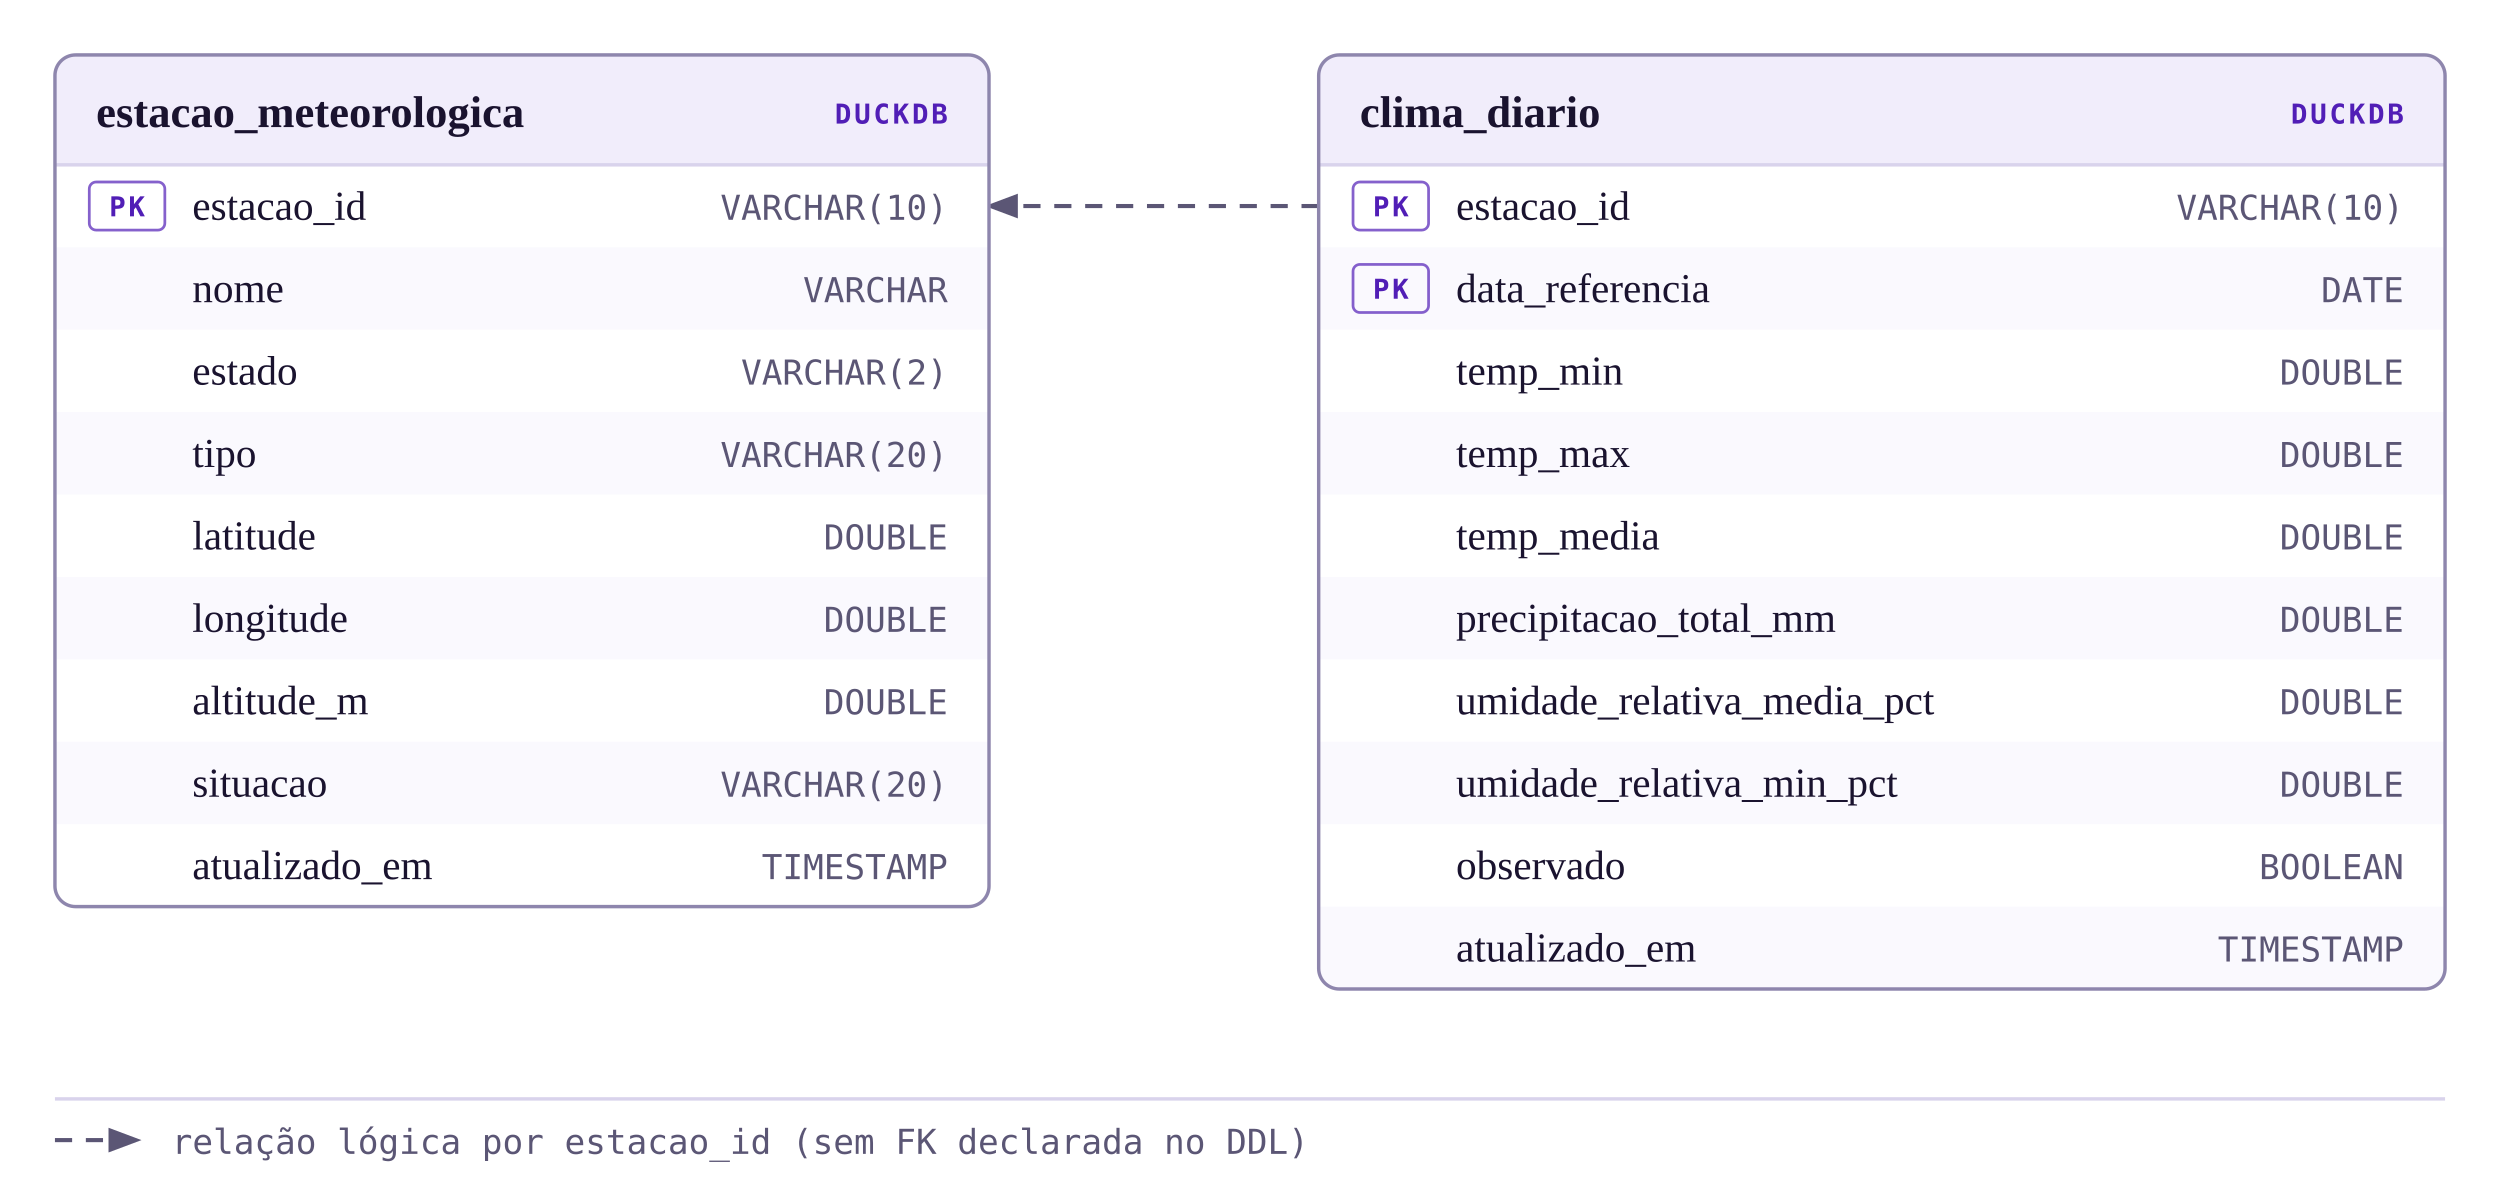
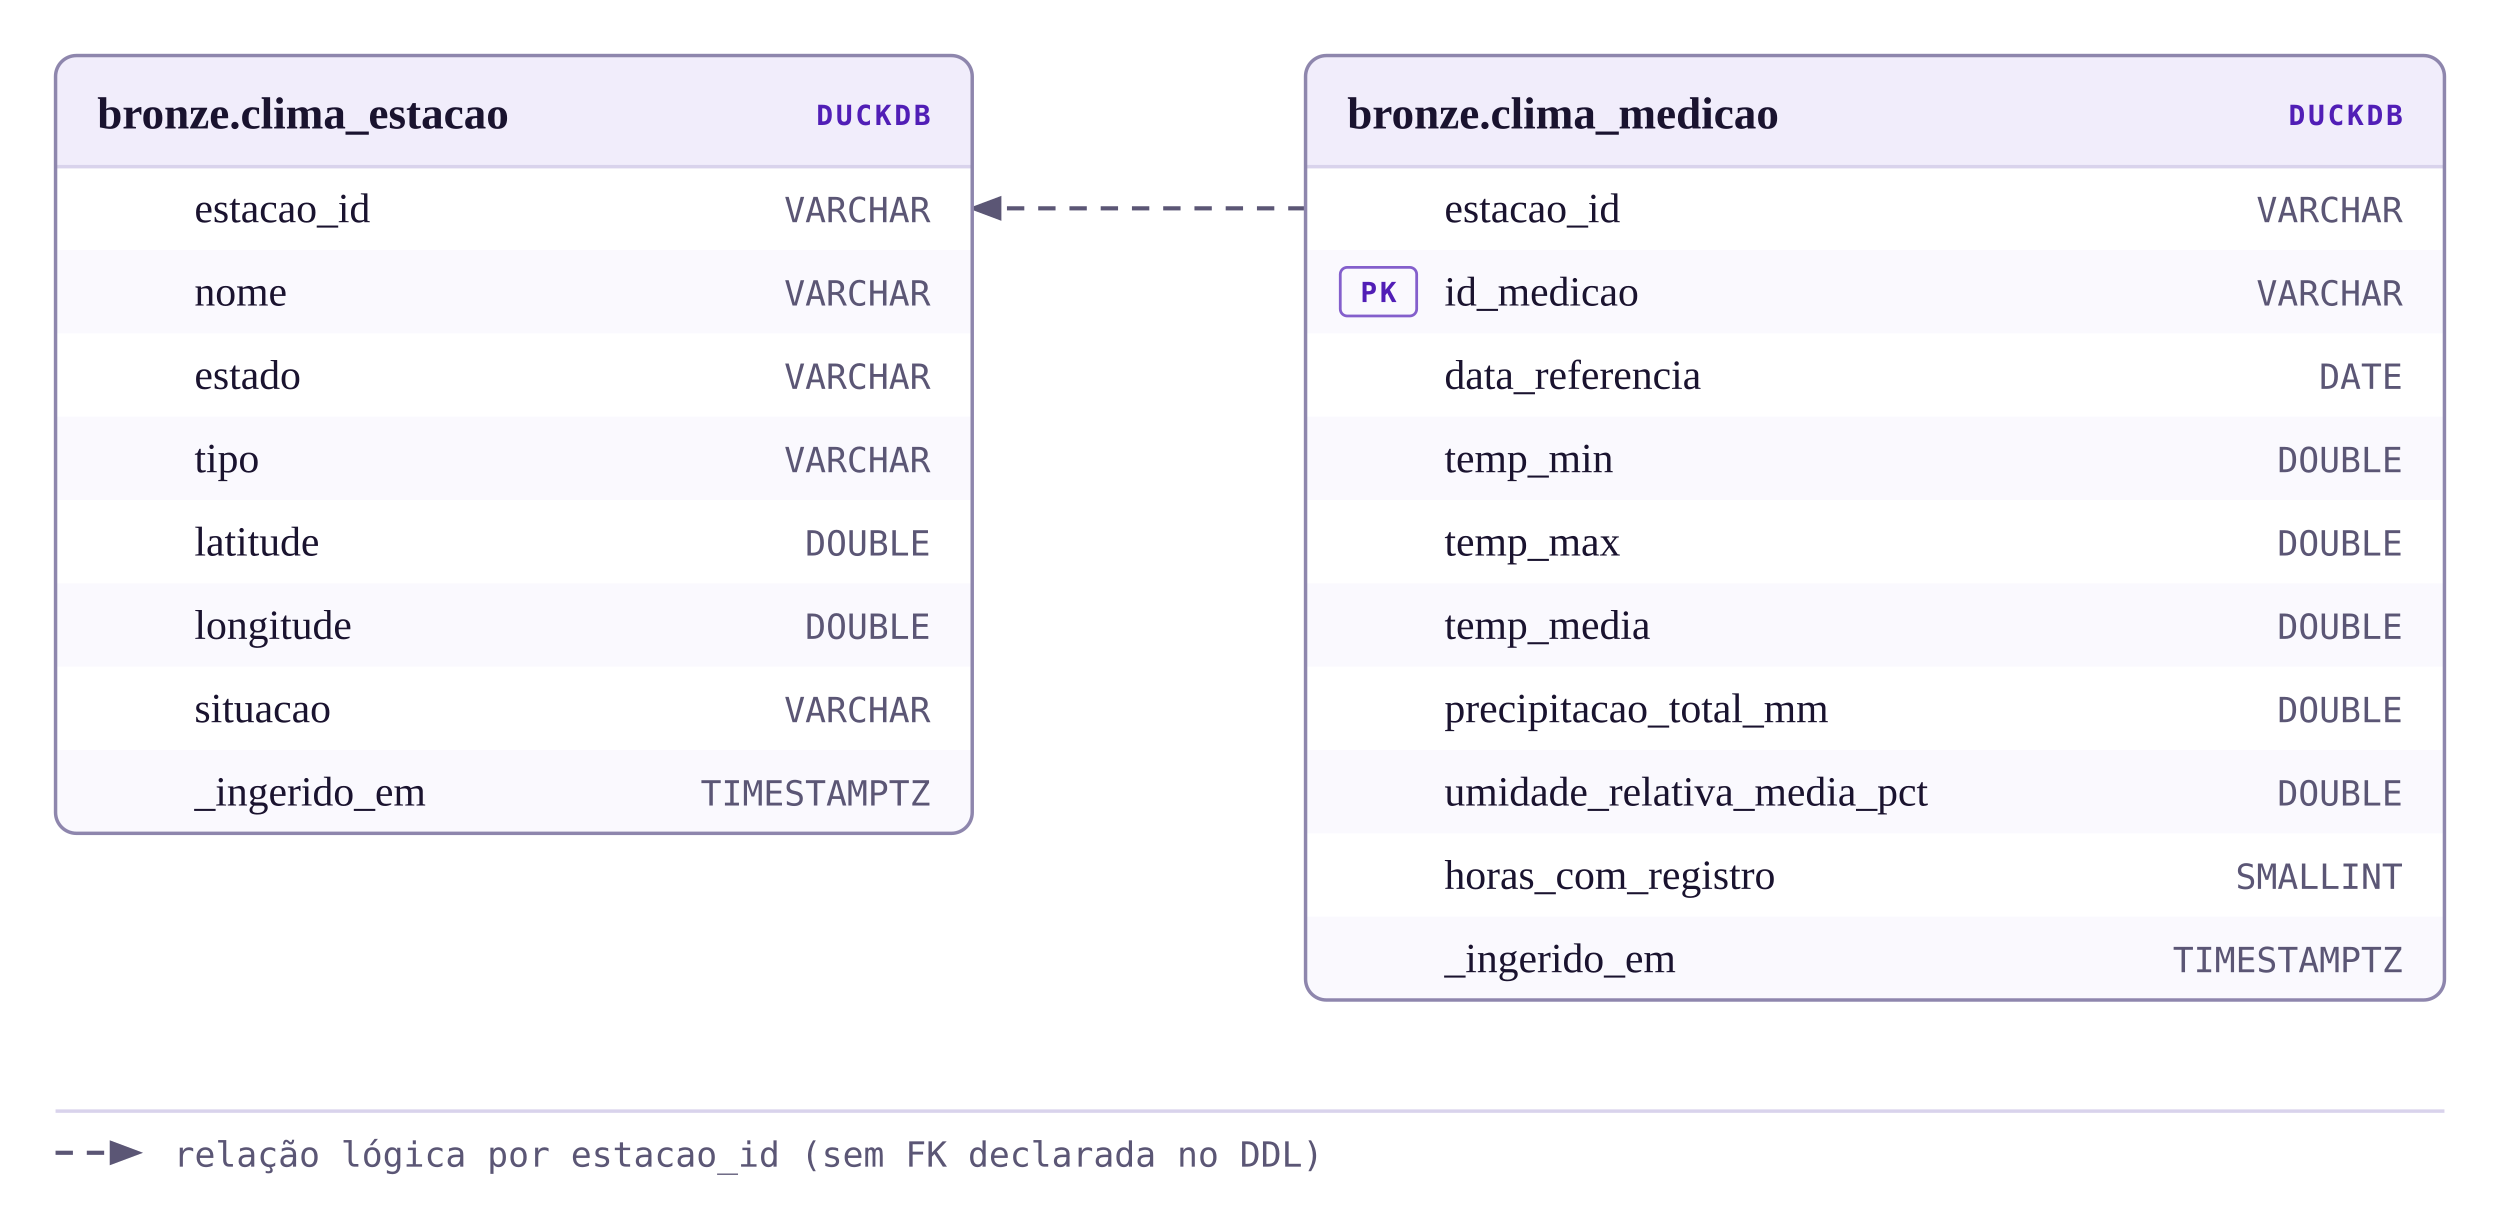
- <svg xmlns="http://www.w3.org/2000/svg" class="dg" viewBox="0 0 728 348" width="728" height="348" role="img" aria-labelledby="esquema-clima-title esquema-clima-desc">
+ <svg xmlns="http://www.w3.org/2000/svg" class="dg" viewBox="0 0 720 348" width="720" height="348" role="img" aria-labelledby="esquema-clima-title esquema-clima-desc">
  <defs>
    <style>.dg text{font-family:var(--inflatrack-font-body,Inter,system-ui,sans-serif)}.dg .nome{font-size:13px;font-weight:600;fill:var(--dg-ink,#1A132F)}.dg .col{font-size:12px;fill:var(--dg-ink,#1A132F)}.dg .sub,.dg .tipo,.dg .rot,.dg .tag,.dg .zona-t{font-family:ui-monospace,SFMono-Regular,Menlo,Consolas,monospace}.dg .sub{font-size:10px;fill:var(--dg-muted,#5B5675)}.dg .tipo{font-size:10px;fill:var(--dg-muted,#5B5675)}.dg .rot{font-size:9px;letter-spacing:.06em;fill:var(--dg-muted,#5B5675)}.dg .tag{font-size:8px;font-weight:600;letter-spacing:.1em;fill:var(--dg-brand,#511EB6)}.dg .zona-t{font-size:9px;font-weight:600;letter-spacing:.12em;fill:var(--dg-muted,#5B5675)}.dg .papel{fill:var(--dg-paper,#FFFFFF)}.dg .caixa{fill:var(--dg-surface,#FFFFFF);stroke:var(--dg-line,#8E86AD);stroke-width:1}.dg .dep{fill:var(--dg-brand-tint,#F1EDFB);stroke:var(--dg-brand,#511EB6);stroke-width:1}.dg .foco{fill:var(--dg-accent-tint,#FFEEE9);stroke:var(--dg-accent,#FF5A36);stroke-width:1.2}.dg .ext{fill:var(--dg-zone,#F6F4FC);stroke:var(--dg-line,#8E86AD);stroke-width:1;stroke-dasharray:4 3}.dg .zona{fill:var(--dg-zone,#F6F4FC);stroke:var(--dg-rule,#D9D3EC);stroke-width:1;stroke-dasharray:4 4}.dg .cab{fill:var(--dg-brand-tint,#F1EDFB)}.dg .cab-foco{fill:var(--dg-accent-tint,#FFEEE9)}.dg .zebra{fill:var(--dg-zebra,#FAF9FE)}.dg .fio{stroke:var(--dg-rule,#D9D3EC);stroke-width:1}.dg .chip{fill:none;stroke:var(--dg-brand,#511EB6);stroke-width:.8;opacity:.7}.dg .seta{fill:none;stroke:var(--dg-muted,#5B5675);stroke-width:1.2}.dg .seta-foco{fill:none;stroke:var(--dg-accent,#FF5A36);stroke-width:1.4}.dg .seta-leve{fill:none;stroke:var(--dg-muted,#5B5675);stroke-width:1.2;stroke-dasharray:5 4}.dg .ponta{fill:var(--dg-muted,#5B5675)}.dg .ponta-foco{fill:var(--dg-accent,#FF5A36)}.dg .rot-foco{fill:var(--dg-accent,#FF5A36)}</style>
    <marker id="esquema-clima-normal" markerWidth="8" markerHeight="6" refX="7" refY="3" orient="auto">
      <polygon class="ponta" points="0 0, 8 3, 0 6" />
    </marker>
    <marker id="esquema-clima-foco" markerWidth="8" markerHeight="6" refX="7" refY="3" orient="auto">
      <polygon class="ponta-foco" points="0 0, 8 3, 0 6" />
    </marker>
  </defs>
-   <line class="fio" x1="16" y1="320" x2="712" y2="320" />
+   <line class="fio" x1="16" y1="320" x2="704" y2="320" />
  <path class="seta-leve" d="M16,332 L40,332" marker-end="url(#esquema-clima-normal)" />
  <text class="sub" x="50" y="336">relação lógica por estacao_id (sem FK declarada no DDL)</text>
-   <path class="seta-leve" d="M384,60 L288,60" marker-end="url(#esquema-clima-normal)" />
-   <rect class="papel" x="16" y="16" width="272" height="248" rx="6" />
-   <clipPath id="esquema-clima-estacao_meteorologica">
-     <rect x="16" y="16" width="272" height="248" rx="6" />
+   <path class="seta-leve" d="M376,60 L280,60" marker-end="url(#esquema-clima-normal)" />
+   <rect class="papel" x="16" y="16" width="264" height="224" rx="6" />
+   <clipPath id="esquema-clima-bronze.clima_estacao">
+     <rect x="16" y="16" width="264" height="224" rx="6" />
  </clipPath>
-   <g clip-path="url(#esquema-clima-estacao_meteorologica)">
-     <rect class="cab" x="16" y="16" width="272" height="32" />
-     <rect class="chip" x="26" y="53" width="22" height="14" rx="2" />
-     <text class="tag" x="37" y="63" text-anchor="middle">PK</text>
+   <g clip-path="url(#esquema-clima-bronze.clima_estacao)">
+     <rect class="cab" x="16" y="16" width="264" height="32" />
    <text class="col" x="56" y="64">estacao_id</text>
-     <text class="tipo" x="276" y="64" text-anchor="end">VARCHAR(10)</text>
-     <rect class="zebra" x="16" y="72" width="272" height="24" />
+     <text class="tipo" x="268" y="64" text-anchor="end">VARCHAR</text>
+     <rect class="zebra" x="16" y="72" width="264" height="24" />
    <text class="col" x="56" y="88">nome</text>
-     <text class="tipo" x="276" y="88" text-anchor="end">VARCHAR</text>
+     <text class="tipo" x="268" y="88" text-anchor="end">VARCHAR</text>
    <text class="col" x="56" y="112">estado</text>
-     <text class="tipo" x="276" y="112" text-anchor="end">VARCHAR(2)</text>
-     <rect class="zebra" x="16" y="120" width="272" height="24" />
+     <text class="tipo" x="268" y="112" text-anchor="end">VARCHAR</text>
+     <rect class="zebra" x="16" y="120" width="264" height="24" />
    <text class="col" x="56" y="136">tipo</text>
-     <text class="tipo" x="276" y="136" text-anchor="end">VARCHAR(20)</text>
+     <text class="tipo" x="268" y="136" text-anchor="end">VARCHAR</text>
    <text class="col" x="56" y="160">latitude</text>
-     <text class="tipo" x="276" y="160" text-anchor="end">DOUBLE</text>
-     <rect class="zebra" x="16" y="168" width="272" height="24" />
+     <text class="tipo" x="268" y="160" text-anchor="end">DOUBLE</text>
+     <rect class="zebra" x="16" y="168" width="264" height="24" />
    <text class="col" x="56" y="184">longitude</text>
-     <text class="tipo" x="276" y="184" text-anchor="end">DOUBLE</text>
-     <text class="col" x="56" y="208">altitude_m</text>
-     <text class="tipo" x="276" y="208" text-anchor="end">DOUBLE</text>
-     <rect class="zebra" x="16" y="216" width="272" height="24" />
-     <text class="col" x="56" y="232">situacao</text>
-     <text class="tipo" x="276" y="232" text-anchor="end">VARCHAR(20)</text>
-     <text class="col" x="56" y="256">atualizado_em</text>
-     <text class="tipo" x="276" y="256" text-anchor="end">TIMESTAMP</text>
+     <text class="tipo" x="268" y="184" text-anchor="end">DOUBLE</text>
+     <text class="col" x="56" y="208">situacao</text>
+     <text class="tipo" x="268" y="208" text-anchor="end">VARCHAR</text>
+     <rect class="zebra" x="16" y="216" width="264" height="24" />
+     <text class="col" x="56" y="232">_ingerido_em</text>
+     <text class="tipo" x="268" y="232" text-anchor="end">TIMESTAMPTZ</text>
  </g>
-   <line class="fio" x1="16" y1="48" x2="288" y2="48" />
-   <rect class="caixa" style="fill:none" x="16" y="16" width="272" height="248" rx="6" />
-   <text class="nome" x="28" y="37">estacao_meteorologica</text>
-   <text class="tag" x="276" y="36" text-anchor="end">DUCKDB</text>
-   <rect class="papel" x="384" y="16" width="328" height="272" rx="6" />
-   <clipPath id="esquema-clima-clima_diario">
-     <rect x="384" y="16" width="328" height="272" rx="6" />
+   <line class="fio" x1="16" y1="48" x2="280" y2="48" />
+   <rect class="caixa" style="fill:none" x="16" y="16" width="264" height="224" rx="6" />
+   <text class="nome" x="28" y="37">bronze.clima_estacao</text>
+   <text class="tag" x="268" y="36" text-anchor="end">DUCKDB</text>
+   <rect class="papel" x="376" y="16" width="328" height="272" rx="6" />
+   <clipPath id="esquema-clima-bronze.clima_medicao">
+     <rect x="376" y="16" width="328" height="272" rx="6" />
  </clipPath>
-   <g clip-path="url(#esquema-clima-clima_diario)">
-     <rect class="cab" x="384" y="16" width="328" height="32" />
-     <rect class="chip" x="394" y="53" width="22" height="14" rx="2" />
-     <text class="tag" x="405" y="63" text-anchor="middle">PK</text>
-     <text class="col" x="424" y="64">estacao_id</text>
-     <text class="tipo" x="700" y="64" text-anchor="end">VARCHAR(10)</text>
-     <rect class="zebra" x="384" y="72" width="328" height="24" />
-     <rect class="chip" x="394" y="77" width="22" height="14" rx="2" />
-     <text class="tag" x="405" y="87" text-anchor="middle">PK</text>
-     <text class="col" x="424" y="88">data_referencia</text>
-     <text class="tipo" x="700" y="88" text-anchor="end">DATE</text>
-     <text class="col" x="424" y="112">temp_min</text>
-     <text class="tipo" x="700" y="112" text-anchor="end">DOUBLE</text>
-     <rect class="zebra" x="384" y="120" width="328" height="24" />
-     <text class="col" x="424" y="136">temp_max</text>
-     <text class="tipo" x="700" y="136" text-anchor="end">DOUBLE</text>
-     <text class="col" x="424" y="160">temp_media</text>
-     <text class="tipo" x="700" y="160" text-anchor="end">DOUBLE</text>
-     <rect class="zebra" x="384" y="168" width="328" height="24" />
-     <text class="col" x="424" y="184">precipitacao_total_mm</text>
-     <text class="tipo" x="700" y="184" text-anchor="end">DOUBLE</text>
-     <text class="col" x="424" y="208">umidade_relativa_media_pct</text>
-     <text class="tipo" x="700" y="208" text-anchor="end">DOUBLE</text>
-     <rect class="zebra" x="384" y="216" width="328" height="24" />
-     <text class="col" x="424" y="232">umidade_relativa_min_pct</text>
-     <text class="tipo" x="700" y="232" text-anchor="end">DOUBLE</text>
-     <text class="col" x="424" y="256">observado</text>
-     <text class="tipo" x="700" y="256" text-anchor="end">BOOLEAN</text>
-     <rect class="zebra" x="384" y="264" width="328" height="24" />
-     <text class="col" x="424" y="280">atualizado_em</text>
-     <text class="tipo" x="700" y="280" text-anchor="end">TIMESTAMP</text>
+   <g clip-path="url(#esquema-clima-bronze.clima_medicao)">
+     <rect class="cab" x="376" y="16" width="328" height="32" />
+     <text class="col" x="416" y="64">estacao_id</text>
+     <text class="tipo" x="692" y="64" text-anchor="end">VARCHAR</text>
+     <rect class="zebra" x="376" y="72" width="328" height="24" />
+     <rect class="chip" x="386" y="77" width="22" height="14" rx="2" />
+     <text class="tag" x="397" y="87" text-anchor="middle">PK</text>
+     <text class="col" x="416" y="88">id_medicao</text>
+     <text class="tipo" x="692" y="88" text-anchor="end">VARCHAR</text>
+     <text class="col" x="416" y="112">data_referencia</text>
+     <text class="tipo" x="692" y="112" text-anchor="end">DATE</text>
+     <rect class="zebra" x="376" y="120" width="328" height="24" />
+     <text class="col" x="416" y="136">temp_min</text>
+     <text class="tipo" x="692" y="136" text-anchor="end">DOUBLE</text>
+     <text class="col" x="416" y="160">temp_max</text>
+     <text class="tipo" x="692" y="160" text-anchor="end">DOUBLE</text>
+     <rect class="zebra" x="376" y="168" width="328" height="24" />
+     <text class="col" x="416" y="184">temp_media</text>
+     <text class="tipo" x="692" y="184" text-anchor="end">DOUBLE</text>
+     <text class="col" x="416" y="208">precipitacao_total_mm</text>
+     <text class="tipo" x="692" y="208" text-anchor="end">DOUBLE</text>
+     <rect class="zebra" x="376" y="216" width="328" height="24" />
+     <text class="col" x="416" y="232">umidade_relativa_media_pct</text>
+     <text class="tipo" x="692" y="232" text-anchor="end">DOUBLE</text>
+     <text class="col" x="416" y="256">horas_com_registro</text>
+     <text class="tipo" x="692" y="256" text-anchor="end">SMALLINT</text>
+     <rect class="zebra" x="376" y="264" width="328" height="24" />
+     <text class="col" x="416" y="280">_ingerido_em</text>
+     <text class="tipo" x="692" y="280" text-anchor="end">TIMESTAMPTZ</text>
  </g>
-   <line class="fio" x1="384" y1="48" x2="712" y2="48" />
-   <rect class="caixa" style="fill:none" x="384" y="16" width="328" height="272" rx="6" />
-   <text class="nome" x="396" y="37">clima_diario</text>
-   <text class="tag" x="700" y="36" text-anchor="end">DUCKDB</text>
+   <line class="fio" x1="376" y1="48" x2="704" y2="48" />
+   <rect class="caixa" style="fill:none" x="376" y="16" width="328" height="272" rx="6" />
+   <text class="nome" x="388" y="37">bronze.clima_medicao</text>
+   <text class="tag" x="692" y="36" text-anchor="end">DUCKDB</text>
</svg>
